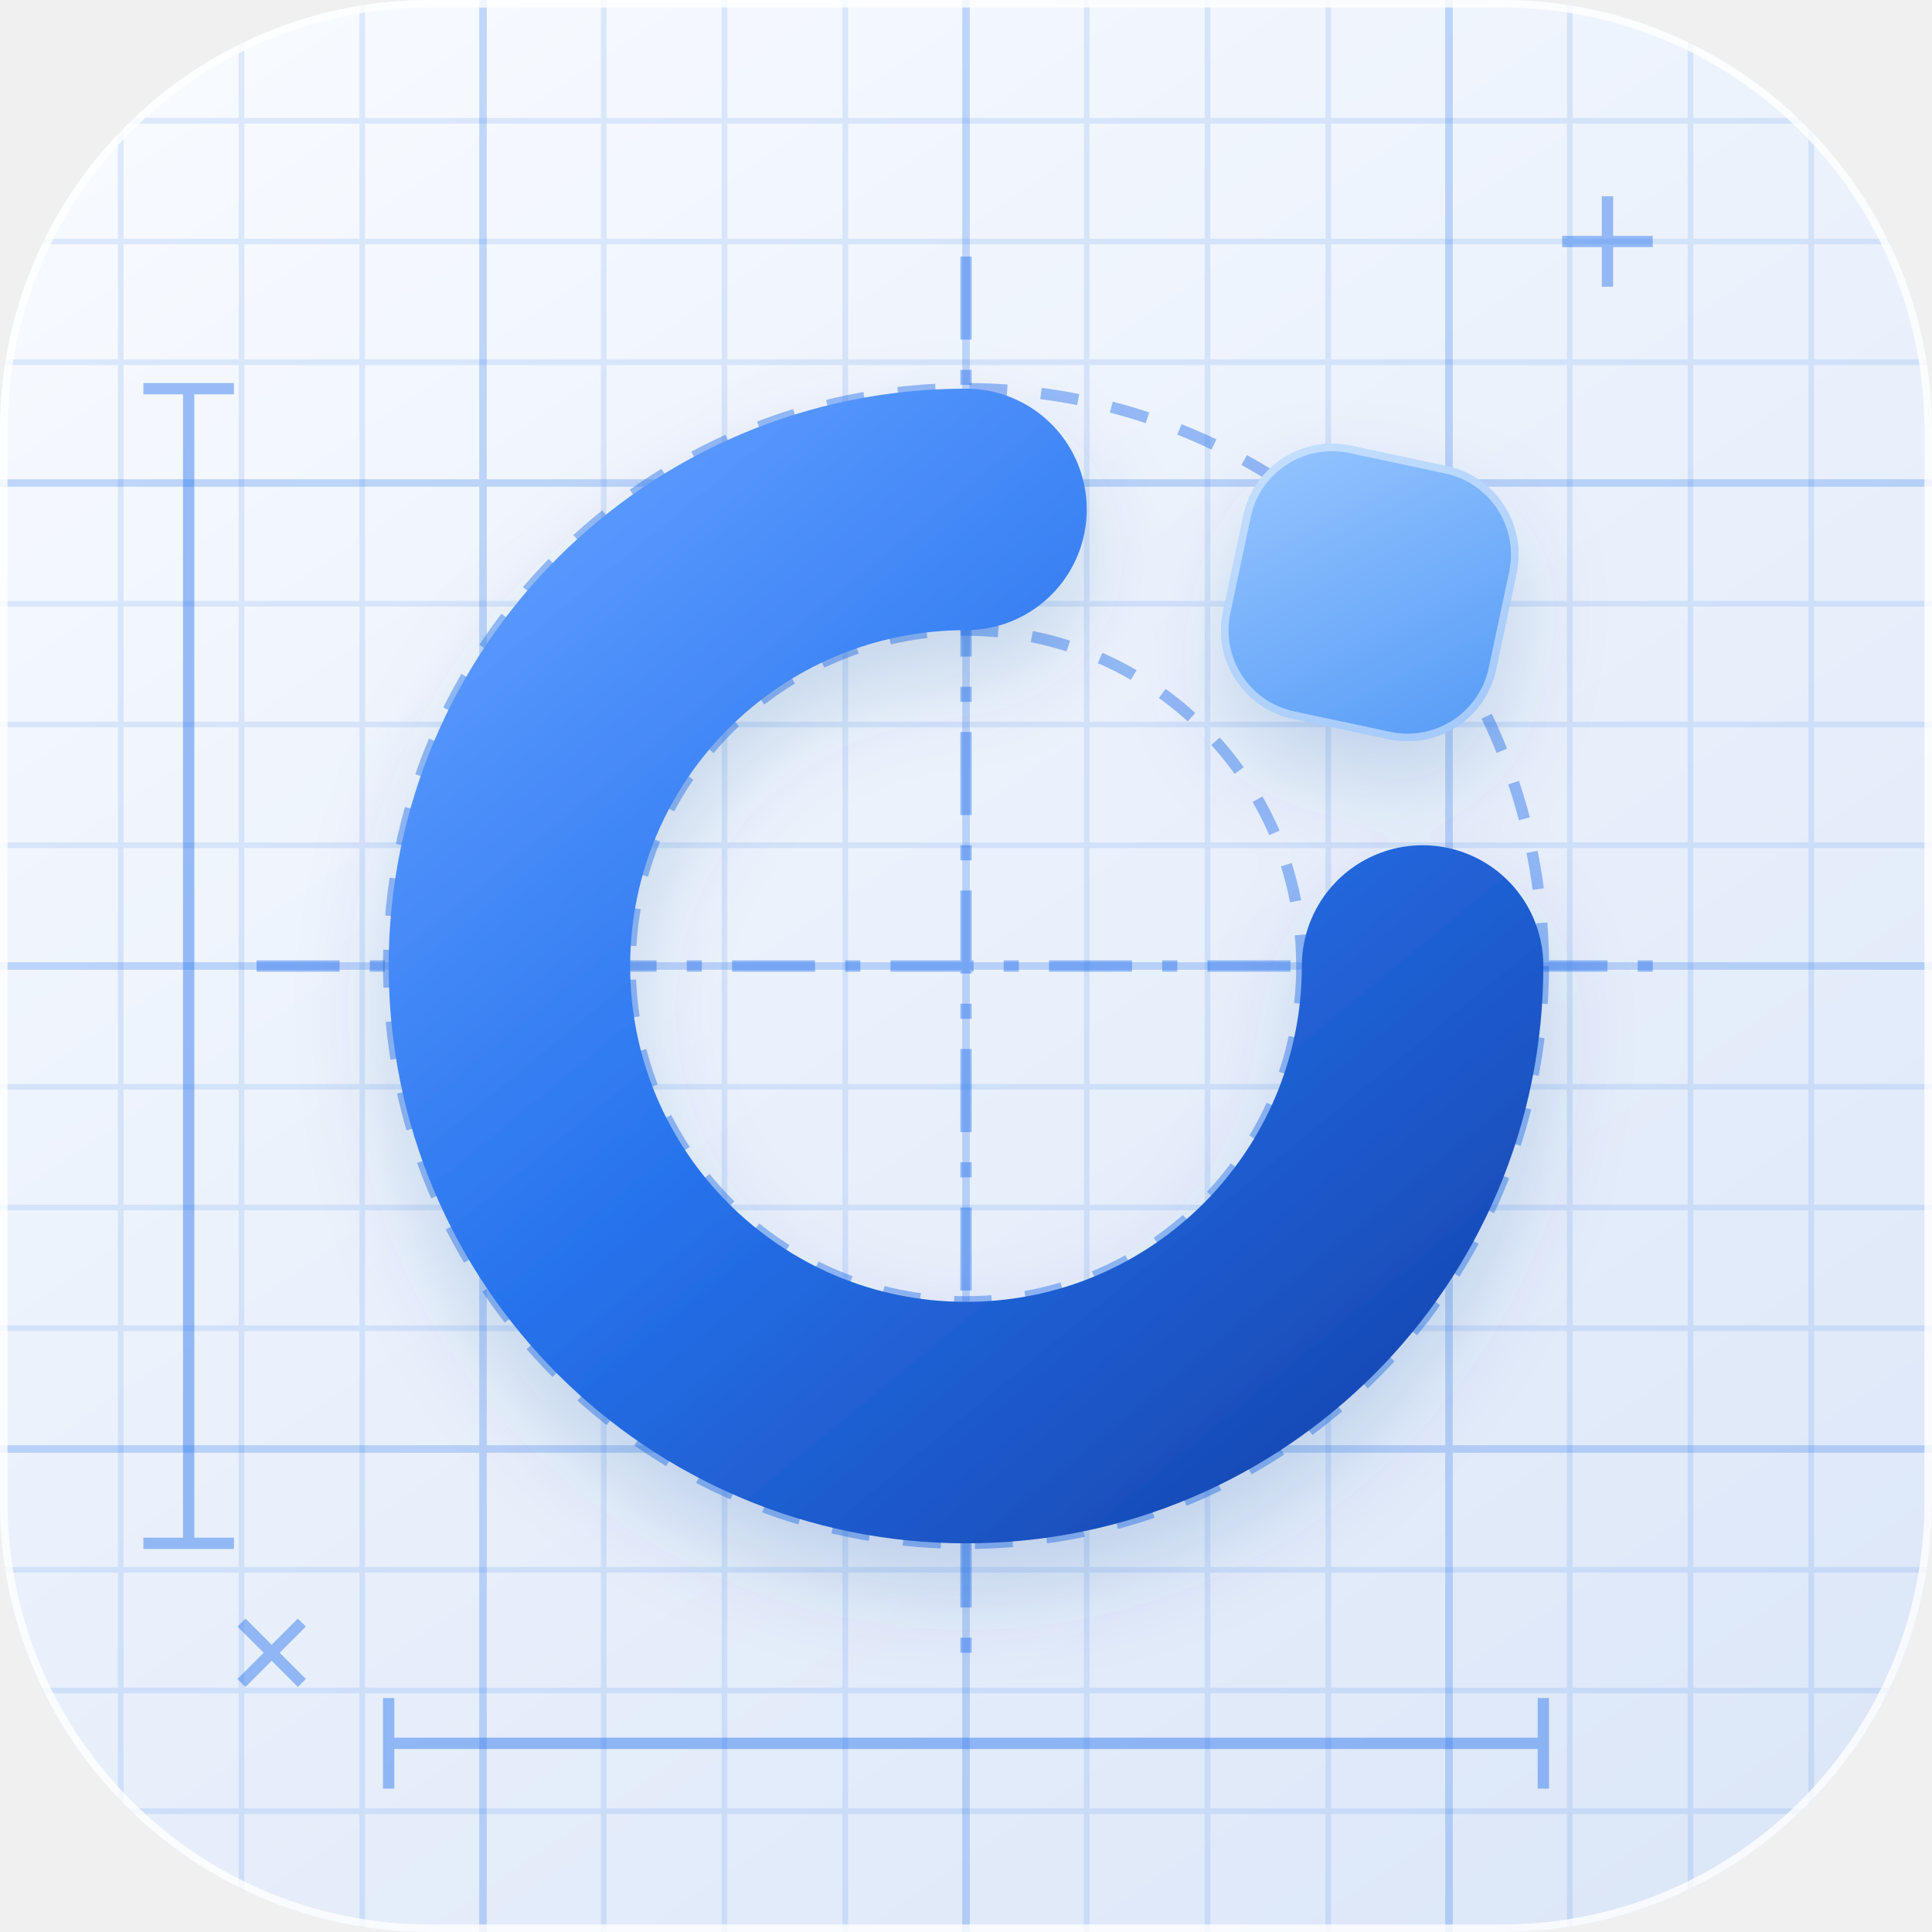
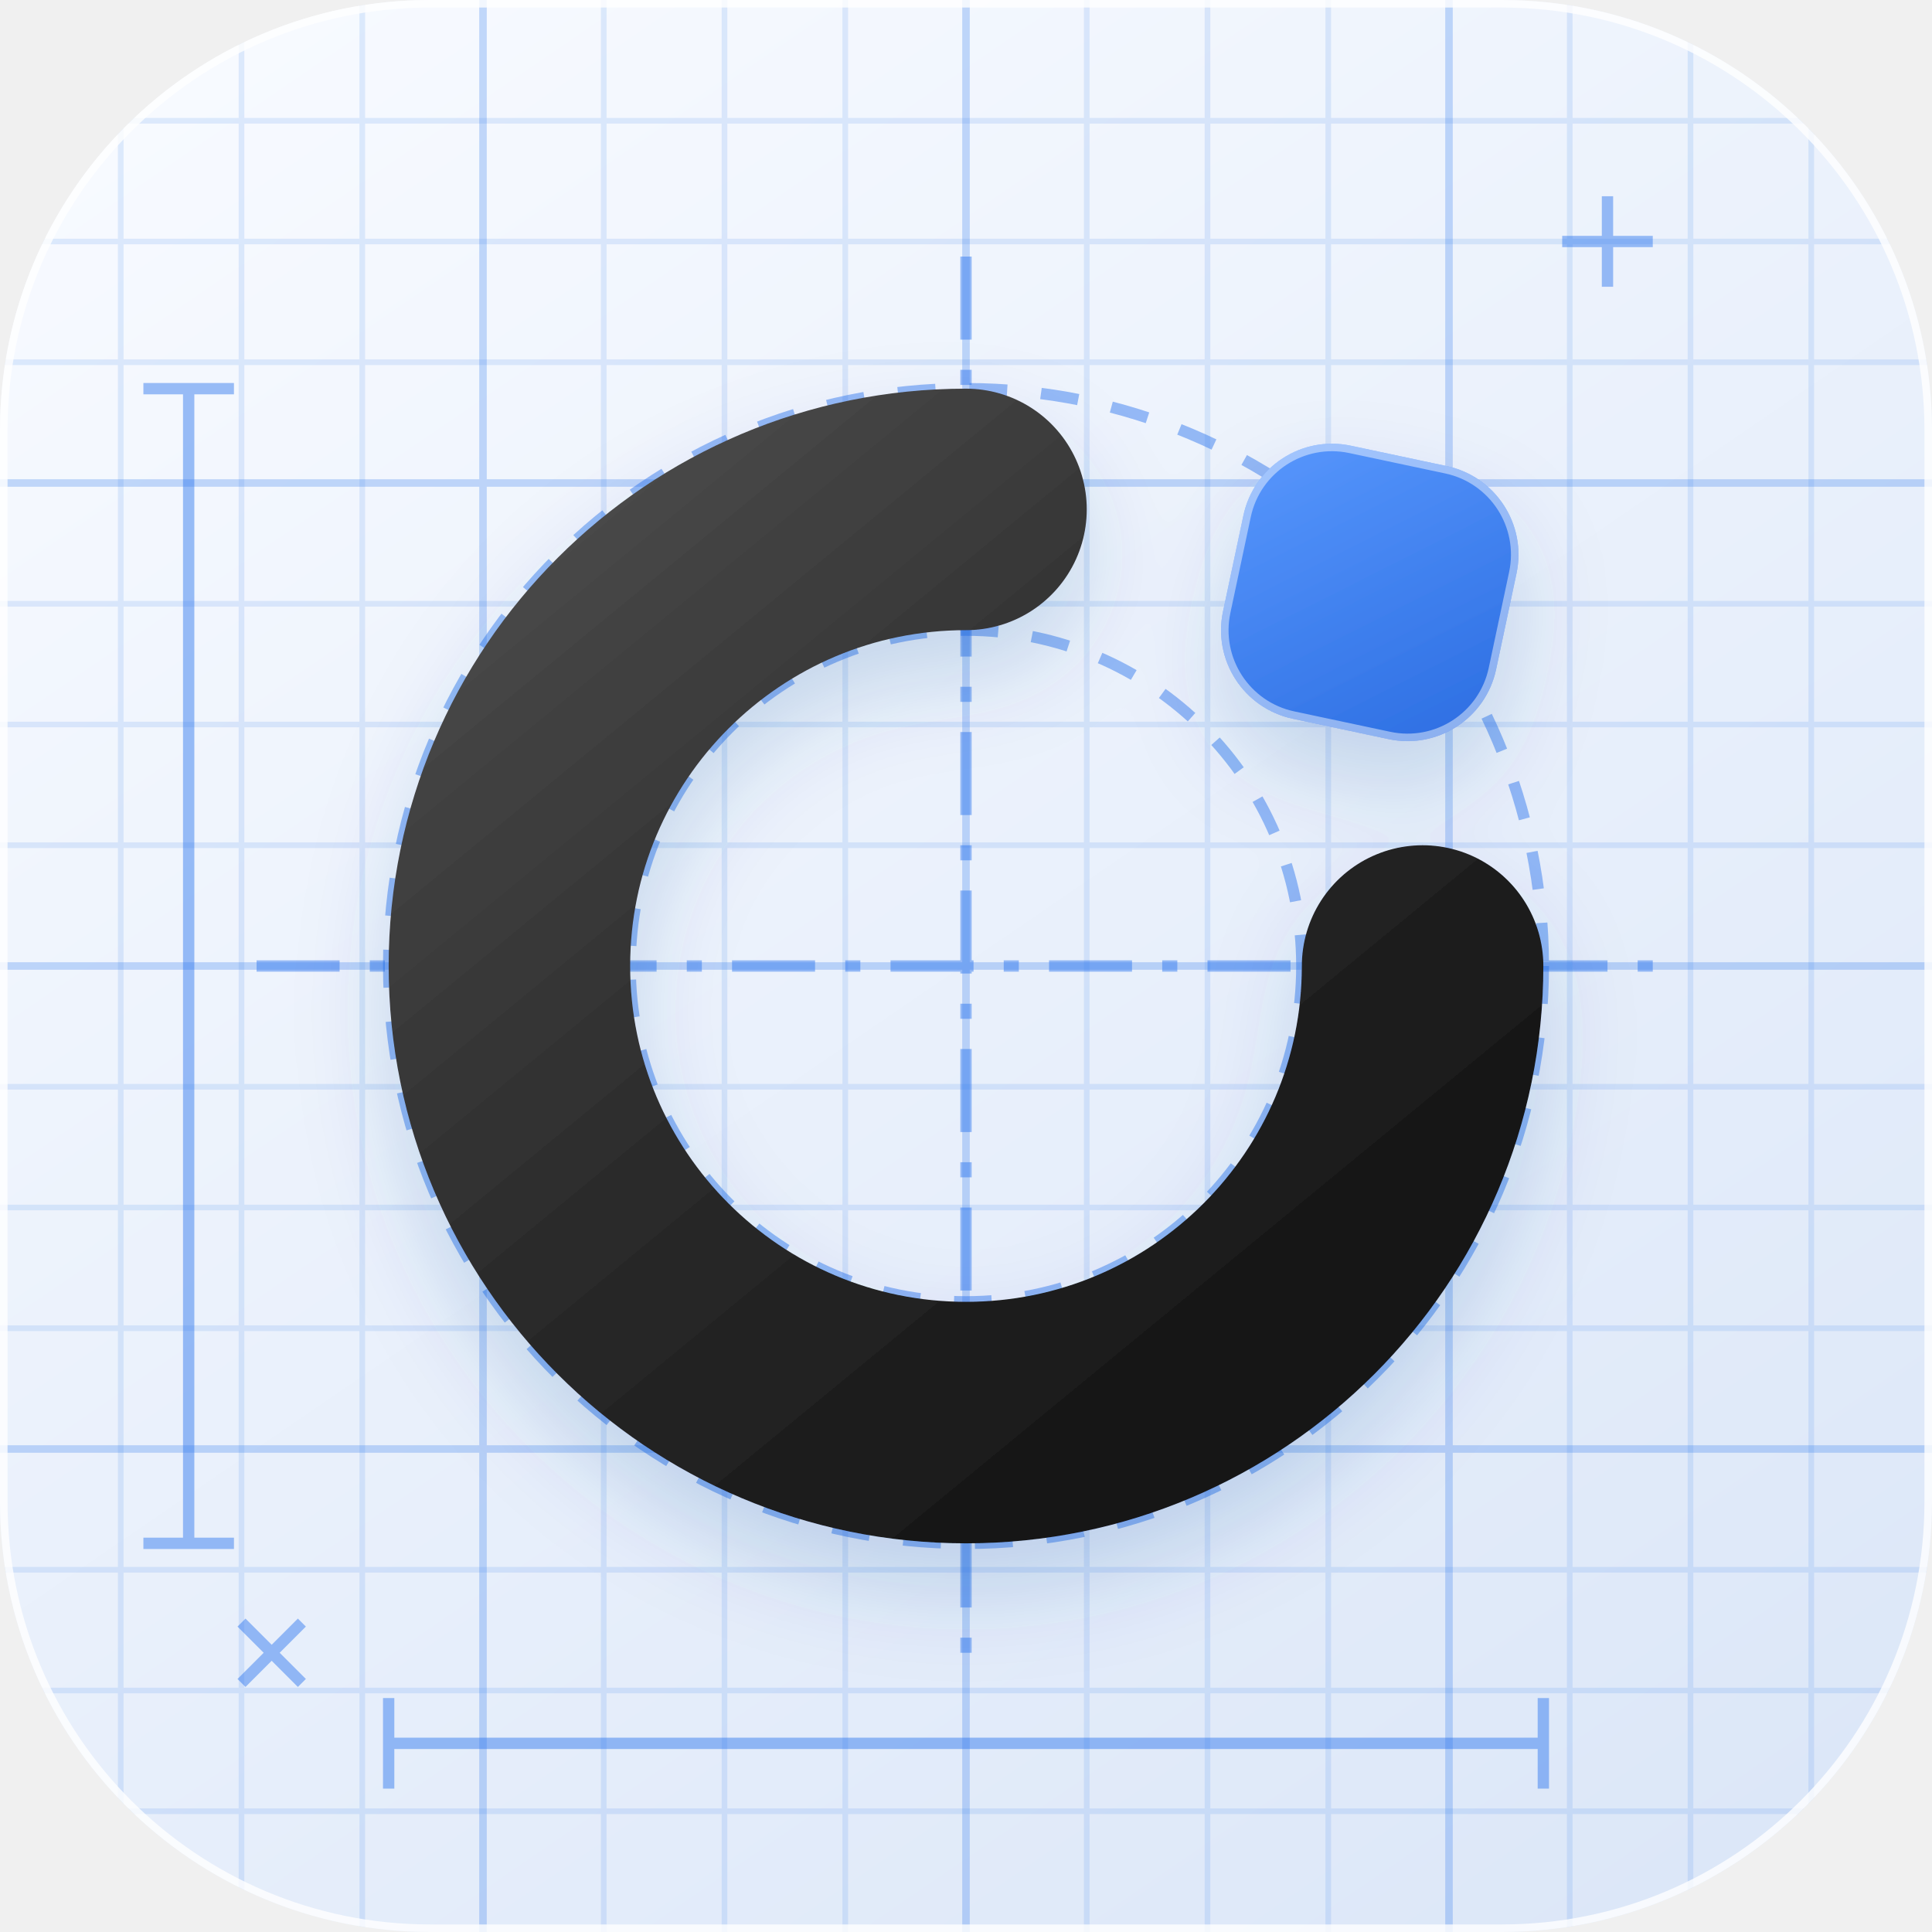
<svg xmlns="http://www.w3.org/2000/svg" fill="none" viewBox="0 0 512 512">
  <defs>
    <linearGradient gradientUnits="userSpaceOnUse" id="tile" x1="80" x2="430" y1="0" y2="512">
      <stop stop-color="#F7FAFF" />
      <stop offset="1" stop-color="#DCE7F8" />
    </linearGradient>
    <linearGradient gradientUnits="userSpaceOnUse" id="orbit" x1="148" x2="355" y1="133" y2="385">
-       <stop stop-color="#5B9AFF" />
-       <stop offset=".48" stop-color="#2773ED" />
-       <stop offset="1" stop-color="#1749B5" />
+       <stop stop-color="#4A4A4A" />
+       <stop offset=".48" stop-color="#2A2A2A" />
+       <stop offset="1" stop-color="#111111" />
    </linearGradient>
    <linearGradient gradientUnits="userSpaceOnUse" id="object" x1="325" x2="402" y1="115" y2="211">
-       <stop stop-color="#9AC8FF" />
-       <stop offset="1" stop-color="#4B94F5" />
+       <stop stop-color="#5B9AFF" />
+       <stop offset="1" stop-color="#2466DD" />
    </linearGradient>
    <filter filterUnits="userSpaceOnUse" height="512" id="shadow" width="512" x="0" y="0">
      <feDropShadow dx="0" dy="12" flood-color="#1A4B9B" flood-opacity=".17" stdDeviation="12" />
    </filter>
    <clipPath id="clip">
      <rect height="512" rx="114" width="512" />
    </clipPath>
  </defs>
  <rect fill="url(#tile)" height="512" rx="114" width="512" />
  <g clip-path="url(#clip)">
    <g fill="none" stroke="#2773ED">
      <path d="M32 0V512M0 32H512M64 0V512M0 64H512M96 0V512M0 96H512M160 0V512M0 160H512M192 0V512M0 192H512M224 0V512M0 224H512M288 0V512M0 288H512M320 0V512M0 320H512M352 0V512M0 352H512M416 0V512M0 416H512M448 0V512M0 448H512M480 0V512M0 480H512" stroke-opacity="0.13" stroke-width="1.5" />
      <path d="M128 0V512M0 128H512M256 0V512M0 256H512M384 0V512M0 384H512" stroke-opacity="0.26" stroke-width="2" />
      <g stroke-opacity="0.45" stroke-width="3">
        <circle cx="256" cy="256" r="153" stroke-dasharray="10 9" />
        <circle cx="256" cy="256" r="89" stroke-dasharray="10 9" />
        <path d="M68 256H444M256 68V444" stroke-dasharray="22 8 4 8" />
        <path d="M103 462H409M103 450V474M409 450V474M50 103V409M38 103H62M38 409H62" />
        <path d="M426 52V76M414 64H438M64 430 80 446M80 430 64 446" />
      </g>
    </g>
  </g>
  <rect height="510" rx="113" stroke="white" stroke-opacity=".8" stroke-width="2" width="510" x="1" y="1" />
  <g filter="url(#shadow)">
    <path d="M256 135C189.17 135 135 189.17 135 256S189.17 377 256 377 377 322.83 377 256" stroke="url(#orbit)" stroke-linecap="round" stroke-width="64" />
    <rect fill="url(#object)" height="74" rx="24" transform="rotate(12 363 157)" width="74" x="326" y="120" />
    <rect height="72" rx="23" stroke="white" stroke-opacity=".45" stroke-width="2" transform="rotate(12 363 157)" width="72" x="327" y="121" />
  </g>
</svg>
